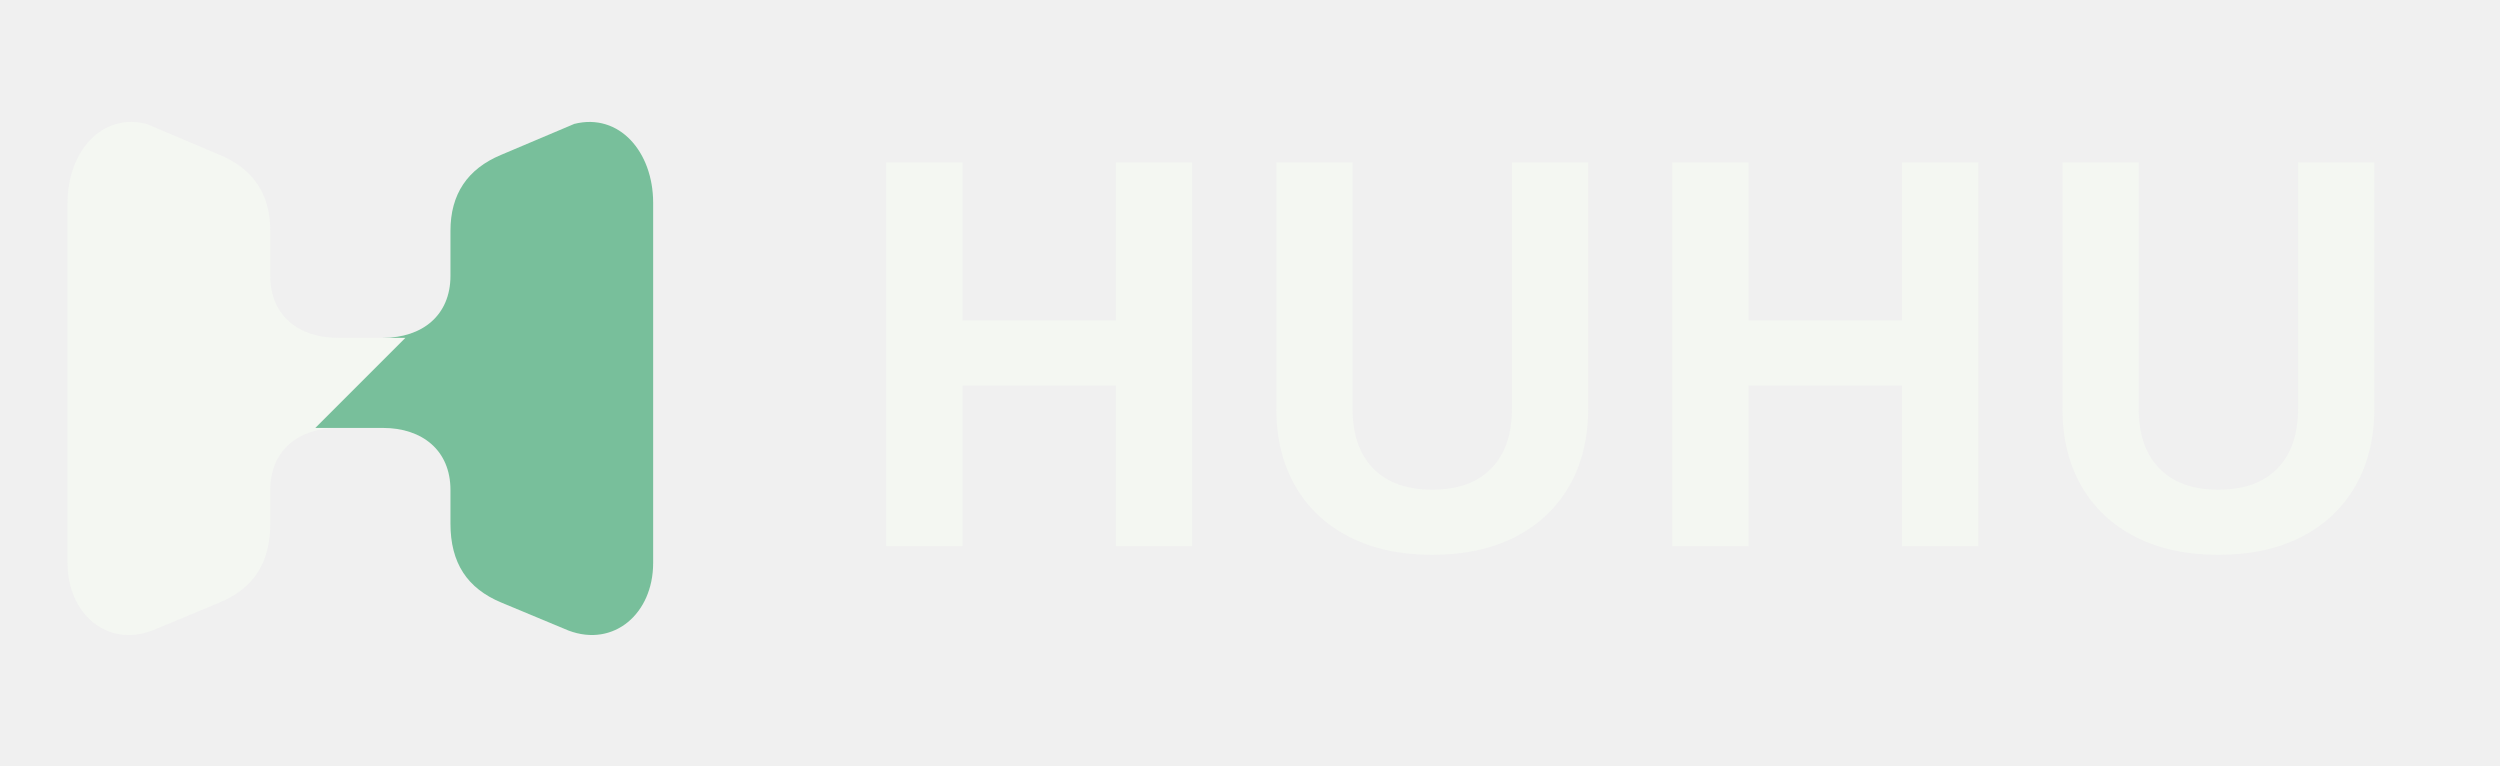
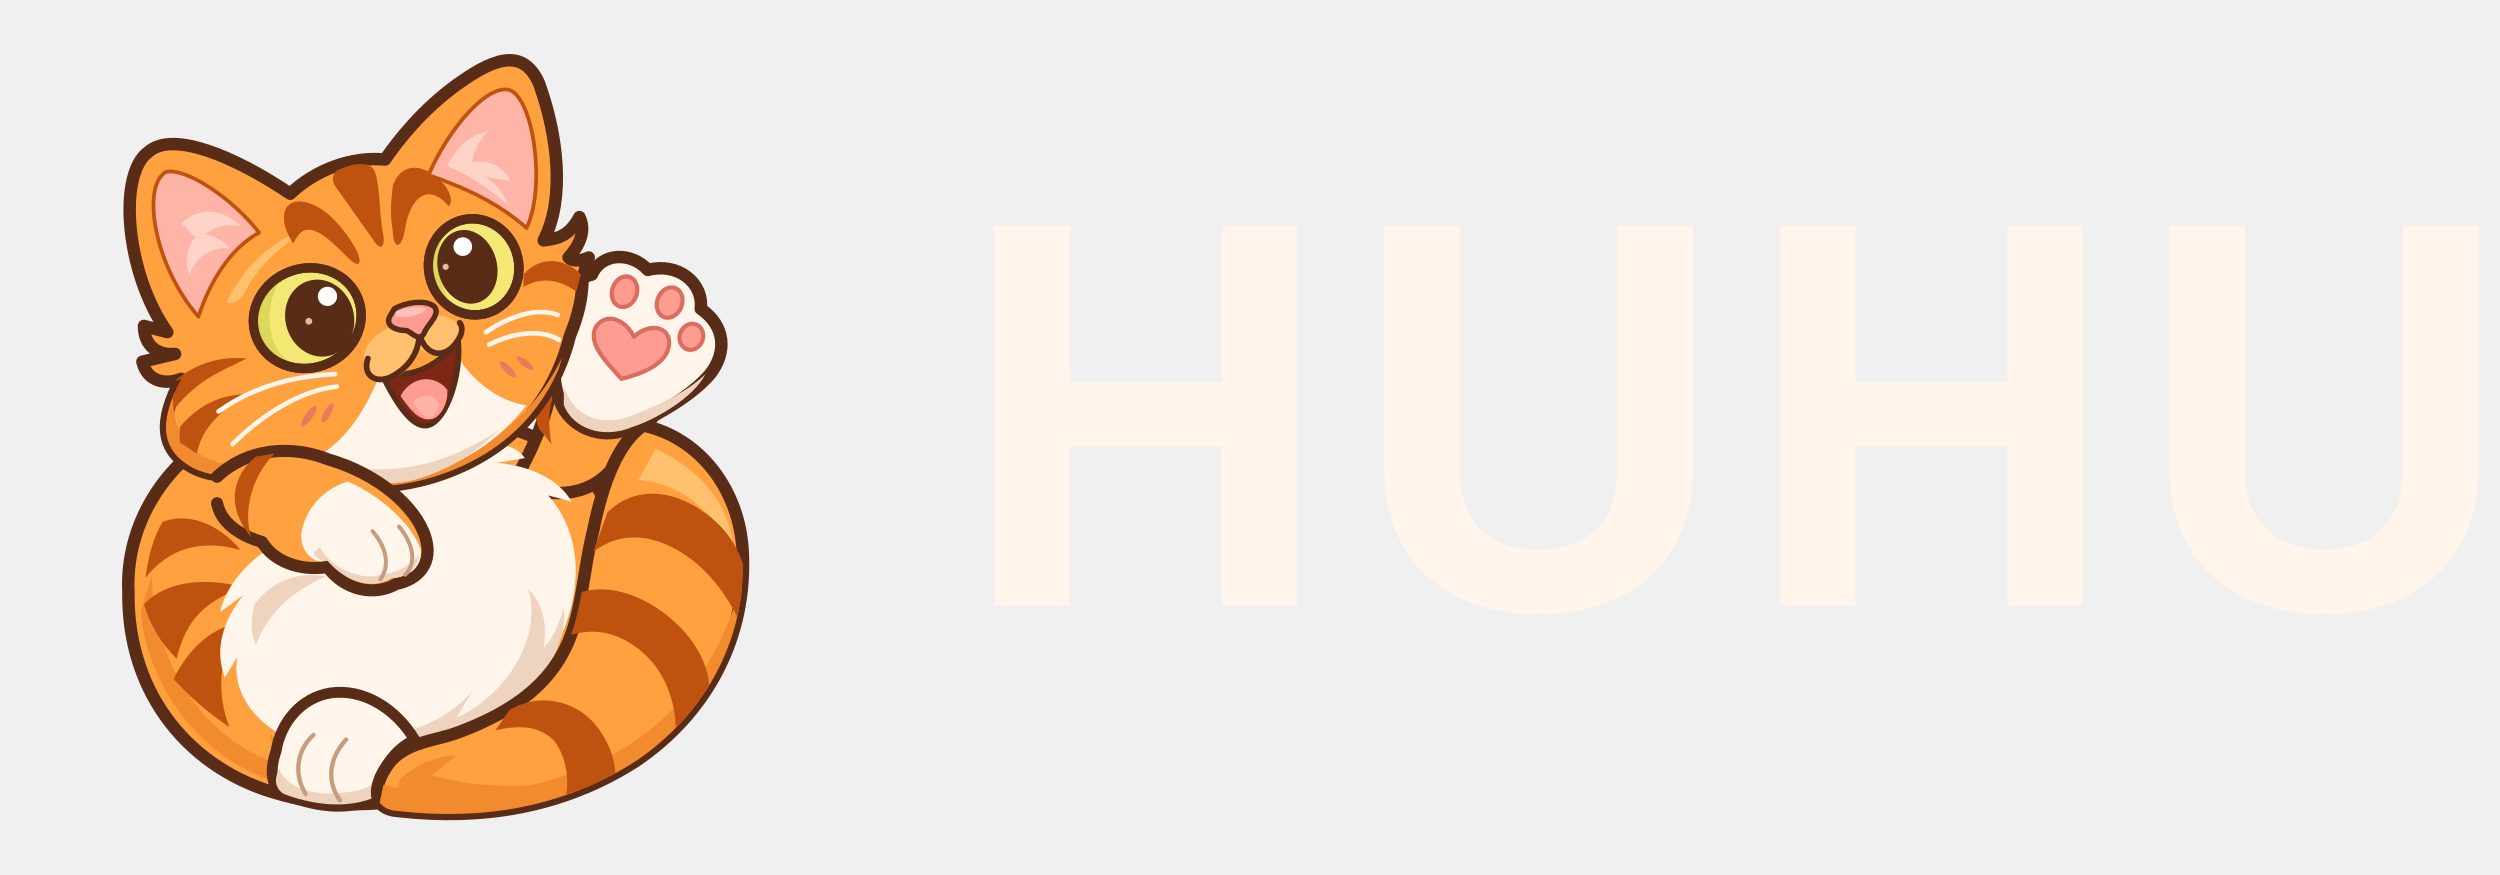
- <svg xmlns="http://www.w3.org/2000/svg" width="444" height="136" viewBox="0 0 444 136" role="img">
-   <g transform="translate(0 4) scale(.5)">
-     <path fill="#F4F7F2" d="M52 36C36 32 24 46 24 64V192C24 210 38 222 54 216L78 206C90 201 96 192 96 178V166C96 152 106 144 120 144H136C150 144 160 152 160 166V178C160 192 166 201 178 206L202 216C218 222 232 210 232 192V64C232 46 220 32 204 36L178 47C166 52 160 61 160 74V90C160 104 150 112 136 112H120C106 112 96 104 96 90V74C96 61 90 52 78 47L52 36Z" />
-     <path fill="#78BF9B" d="M204 36C220 32 232 46 232 64V192C232 210 218 222 202 216L178 206C166 201 160 192 160 178V166C160 152 150 144 136 144H112L144 112H136C150 112 160 104 160 90V74C160 61 166 52 178 47L204 36Z" />
+ <svg xmlns="http://www.w3.org/2000/svg" width="640" height="224" viewBox="0 0 640 224" role="img">
+   <g color="#592C18" transform="translate(0 0) scale(0.4375)">
+     <g id="logo-dark-huhu-mascot" transform="translate(26 26) scale(.91)" stroke="#592C18" stroke-linecap="round" stroke-linejoin="round">
+       <defs>
+         <clipPath id="logo-dark-huhu-tail-clip">
+           <path d="M385 245C422 253 447 287 449 326C452 381 426 430 380 461C333 491 281 499 228 493C210 492 211 477 221 463C232 448 252 448 267 442C299 430 321 414 333 392C346 369 346 339 353 312C359 282 369 256 385 245Z" />
+         </clipPath>
+         <clipPath id="logo-dark-huhu-head-clip">
+           <path d="M158 96C124 73 83 55 67 69C47 83 52 147 79 185L64 181C64 194 73 200 84 199L63 204C66 217 78 219 88 215C73 243 75 261 95 272C114 282 135 276 151 266C182 291 233 289 273 269C311 250 330 219 338 187C343 175 346 163 346 150L350 137C343 140 339 139 337 137C347 126 347 117 344 111C337 124 329 125 321 126C335 99 330 58 318 25C307 0 286 11 265 26C243 42 228 61 219 74C198 72 175 80 158 96Z" />
+         </clipPath>
+         <clipPath id="logo-dark-huhu-left-eye-clip">
+           <ellipse cx="169" cy="176" rx="35" ry="32" transform="rotate(-20 169 176)" />
+         </clipPath>
+         <clipPath id="logo-dark-huhu-right-eye-clip">
+           <ellipse cx="276" cy="143" rx="29" ry="31" transform="rotate(-13 276 143)" />
+         </clipPath>
+       </defs>
+       <path fill="#FFA13F" stroke-width="8" d="M110 252C77 271 52 309 54 352C53 419 95 467 151 482C191 494 243 489 283 471C327 451 355 413 367 368C378 324 364 286 337 265C291 230 169 222 110 252Z" />
+       <path fill="#F28A2E" stroke="none" d="M69 342C71 406 109 449 149 462L145 443L159 461L164 477C112 471 66 420 62 364Z" />
+       <path fill="#BF520F" stroke="none" d="M76 307C91 301 111 307 126 325C100 318 80 324 65 343C67 327 71 315 76 307ZM64 360C77 346 101 342 128 349C103 358 91 370 85 395C74 384 68 373 64 360ZM83 408C94 386 110 374 126 372C111 394 111 419 119 439C104 429 93 419 83 408Z" />
+       <path fill="#FFA13F" stroke-width="8" d="M305 276C317 254 325 233 328 210L336 179L402 207C400 232 380 260 360 278C345 291 324 291 305 283" />
+       <path fill="#BF520F" stroke="none" d="M318 247C311 230 319 210 330 199L331 219C325 228 323 239 326 257Z" />
+       <path fill="#FFF5EA" stroke="none" d="M190 253C212 244 244 246 268 255C286 258 300 254 309 266L291 269C313 271 331 280 339 294L324 290C349 319 345 358 327 391C313 419 286 440 249 451C215 461 168 457 146 440C129 428 121 411 124 394L116 407C109 389 115 370 128 354L113 365C118 342 140 324 162 314C165 288 174 266 190 253Z" />
+       <path fill="#EED4BF" stroke="none" d="M311 350C321 384 294 420 265 433L275 416C251 444 204 452 176 445C206 459 244 455 271 444C310 428 337 392 334 362C330 376 326 383 321 388C324 370 319 358 311 350ZM135 360C147 344 164 339 181 342C159 352 144 365 136 386C132 378 133 369 135 360Z" />
+       <path fill="#FFF5EA" stroke-width="7" d="M149 454C152 436 165 420 184 417C205 414 226 427 238 447C223 455 216 467 215 483C196 495 170 489 154 482C145 477 145 466 149 454Z" />
+       <path fill="#EED4BF" stroke="none" d="M151 466C157 481 179 483 193 481C204 480 211 477 217 471L215 483C194 493 170 488 154 482C149 479 147 473 151 466Z" />
+       <path fill="none" stroke="#C79D80" stroke-width="2.8" d="M173 444C161 455 161 471 168 482M194 447C182 460 182 475 190 486" />
+       <path fill="#FFA13F" stroke-width="8" d="M385 245C422 253 447 287 449 326C452 381 426 430 380 461C333 491 281 499 228 493C210 492 211 477 221 463C232 448 252 448 267 442C299 430 321 414 333 392C346 369 346 339 353 312C359 282 369 256 385 245Z" />
+       <g clip-path="url(#logo-dark-huhu-tail-clip)" stroke="none">
+         <path fill="#FFC16D" d="M393 260C421 273 441 295 443 325C428 298 408 282 382 280Z" />
+         <path fill="#F28A2E" d="M218 476C283 493 356 471 395 436C425 410 441 374 448 347L454 386L432 446L369 491L269 510L214 495Z" />
+         <path fill="#BF520F" d="M362 301C379 284 403 286 423 300C442 313 450 330 452 348L446 369C431 339 410 323 389 318C374 315 363 319 353 326ZM340 354C363 344 391 356 410 376C423 390 429 406 427 419L406 439C405 417 396 399 381 388C365 376 349 375 332 382ZM299 428C319 416 344 422 357 441C368 457 369 472 365 482L333 493C339 476 336 459 328 448C319 439 308 437 290 441Z" />
+         <path fill="#F28A2E" d="M229 472C241 462 252 458 265 457L249 470C271 476 293 478 320 476C288 492 250 491 225 485Z" />
+       </g>
+       <path fill="#FFF5EA" stroke-width="8" d="M335 177C330 166 341 150 352 148C358 134 377 133 388 145C407 140 424 153 422 170C438 181 439 198 428 212C416 226 396 237 378 246C361 255 341 248 333 233C326 219 325 191 335 177Z" />
+       <path fill="#EED4BF" stroke="none" d="M334 220C340 239 357 246 377 239C395 232 414 223 425 212C417 228 391 242 378 246C359 254 340 247 334 232Z" />
+       <g fill="#FF9C91" stroke="#DA6D5F" stroke-width="2.7">
+         <ellipse cx="373" cy="159" rx="8" ry="10" transform="rotate(18 373 159)" />
+         <ellipse cx="402" cy="166" rx="8" ry="10" transform="rotate(22 402 166)" />
+         <ellipse cx="416" cy="188" rx="7.5" ry="8.5" transform="rotate(20 416 188)" />
+         <path d="M371 215C359 202 349 191 355 181C363 171 375 179 379 188C391 177 405 183 401 196C398 206 384 212 371 215Z" />
+       </g>
+       <path fill="#FFA13F" stroke-width="8" d="M158 96C124 73 83 55 67 69C47 83 52 147 79 185L64 181C64 194 73 200 84 199L63 204C66 217 78 219 88 215C73 243 75 261 95 272C114 282 135 276 151 266C182 291 233 289 273 269C311 250 330 219 338 187C343 175 346 163 346 150L350 137C343 140 339 139 337 137C347 126 347 117 344 111C337 124 329 125 321 126C335 99 330 58 318 25C307 0 286 11 265 26C243 42 228 61 219 74C198 72 175 80 158 96Z" />
+       <g clip-path="url(#logo-dark-huhu-head-clip)" stroke="none">
+         <path fill="#F28A2E" d="M86 215C79 238 85 259 109 268C136 276 154 261 165 258C198 281 245 275 273 262C306 246 324 220 333 201C323 237 301 259 274 272C240 292 192 292 151 272C123 290 91 283 79 264C69 247 75 229 86 215Z" />
+         <path fill="#FFC16D" d="M117 166C129 140 151 123 176 115C151 129 136 144 128 161C125 165 121 167 117 166Z" />
+         <path fill="#FFF5EA" d="M179 263C201 248 210 225 216 212C231 220 250 213 265 199C274 216 293 230 310 232C292 255 269 270 239 278C218 283 194 278 179 263Z" />
+         <path fill="#EED4BF" d="M180 267C218 281 260 270 292 248C276 264 259 274 238 280C215 286 196 279 180 267Z" />
+         <path fill="#BF520F" d="M160 128C150 113 153 100 165 101C179 102 193 118 201 133C205 143 201 143 195 137C179 121 168 111 160 128ZM188 81C199 76 209 75 212 81C216 89 215 109 218 123C219 132 215 132 211 125L189 94C185 89 184 85 188 81ZM224 91C231 71 251 80 259 93C262 98 262 102 260 104C249 91 238 95 233 113L231 123C228 133 224 129 224 120C222 109 223 100 224 91Z" />
+         <path fill="#BF520F" d="M82 218C95 206 112 200 130 202C114 210 99 215 83 235ZM87 246C99 232 113 225 130 225C111 237 101 248 98 263L87 256ZM308 148C319 135 336 138 345 148L342 159C330 150 318 150 308 156Z" />
+       </g>
+       <path fill="#FFB4A8" stroke="#BF520F" stroke-width="2.4" d="M138 121C121 99 91 79 78 82C62 92 71 143 99 175C107 151 120 131 138 121Z" />
+       <path fill="#FFD4C8" stroke="none" d="M88 115C101 103 117 107 126 117C115 115 109 118 103 122C112 124 117 128 119 131C104 130 97 139 93 148C90 138 92 130 97 124Z" />
+       <path fill="#FFB4A8" stroke="#BF520F" stroke-width="2.4" d="M247 84C258 58 282 27 298 29C314 32 323 91 310 118C293 103 273 93 247 84Z" />
+       <path fill="#FFD4C8" stroke="none" d="M259 78C265 66 274 58 285 56C279 63 276 68 275 76C287 73 296 80 300 88L283 85C292 90 296 98 298 103C287 94 275 85 259 78Z" />
+       <ellipse cx="169" cy="176" rx="35" ry="32" transform="rotate(-20 169 176)" fill="#F4E875" stroke-width="6" />
+       <path fill="#DDD75A" stroke="none" clip-path="url(#logo-dark-huhu-left-eye-clip)" d="M153 150C142 164 141 191 156 203C143 201 135 192 133 180C130 164 139 154 153 150Z" />
+       <ellipse cx="169" cy="176" rx="35" ry="32" transform="rotate(-20 169 176)" fill="none" stroke-width="6" />
+       <ellipse cx="177" cy="176" rx="22" ry="25" transform="rotate(-17 177 176)" fill="#592C18" stroke="none" />
+       <circle cx="182" cy="162" r="6.2" fill="#FFFFFF" stroke="none" />
+       <circle cx="170" cy="178" r="2.2" fill="#DABCA7" stroke="none" />
+       <ellipse cx="276" cy="143" rx="29" ry="31" transform="rotate(-13 276 143)" fill="#F4E875" stroke-width="6" />
+       <path fill="#DDD75A" stroke="none" clip-path="url(#logo-dark-huhu-right-eye-clip)" d="M258 120C250 133 253 156 263 168C249 165 245 150 249 136C250 129 253 123 258 120Z" />
+       <ellipse cx="276" cy="143" rx="29" ry="31" transform="rotate(-13 276 143)" fill="none" stroke-width="6" />
+       <ellipse cx="272" cy="143" rx="19" ry="24" transform="rotate(-15 272 143)" fill="#592C18" stroke="none" />
+       <circle cx="269" cy="130" r="6" fill="#FFFFFF" stroke="none" />
+       <circle cx="258" cy="143" r="2" fill="#DABCA7" stroke="none" />
+       <path fill="#7D2816" stroke-width="3.6" d="M216 210C232 216 251 209 266 191C268 208 261 237 249 244C238 250 226 231 216 210Z" />
+       <path fill="#FF9C91" stroke="none" d="M229 226C236 213 251 212 259 222C260 231 254 241 248 241C241 242 235 235 229 226Z" />
+       <path fill="#FFB4A8" stroke="none" d="M237 230C242 224 251 224 254 232C252 237 250 240 247 240C243 239 240 235 237 230Z" />
+       <path fill="#FFC16D" stroke="none" d="M236 181C225 178 211 186 207 195C202 206 209 217 218 216C230 215 240 204 241 195C250 203 262 199 267 190C271 179 258 172 248 175Z" />
+       <path fill="none" stroke-width="3.7" d="M208 202C204 213 214 220 226 212C237 205 241 195 241 186M241 186C245 201 258 203 266 190C270 184 268 180 267 179" />
+       <path fill="#FF9C91" stroke-width="3.5" d="M225 170C232 166 244 164 250 168C256 173 246 180 244 186C241 191 237 186 233 184C226 184 219 181 222 175Z" />
+       <path fill="#FFC1B8" stroke="none" d="M226 172C232 169 242 168 246 170C242 174 234 176 226 175Z" />
+       <g fill="none" stroke="#FFF5EA" stroke-width="3">
+         <path d="M112 236C137 218 165 213 187 212M121 257C143 235 168 222 188 220M284 185C300 174 318 169 330 174M286 193C302 185 320 183 331 190" />
+       </g>
+       <g fill="#EB7A5D" stroke="none">
+         <ellipse cx="170" cy="239" rx="2.4" ry="8" transform="rotate(36 170 239)" />
+         <ellipse cx="182" cy="237" rx="2.2" ry="7" transform="rotate(29 182 237)" />
+         <ellipse cx="298" cy="209" rx="2.3" ry="7" transform="rotate(-45 298 209)" />
+         <ellipse cx="309" cy="205" rx="2.1" ry="6.5" transform="rotate(-52 309 205)" />
+       </g>
+       <path fill="#FFA13F" stroke-width="7.8" d="M111 278C130 260 158 257 183 267C214 276 239 297 245 317C250 333 241 344 226 347C212 355 193 351 182 336C164 339 147 332 140 320C130 317 114 310 111 295" />
+       <path fill="#BF520F" stroke="none" d="M136 265C120 278 117 298 133 317C128 302 132 279 148 263Z" />
+       <path fill="#FFF5EA" stroke="none" d="M195 281C218 291 237 310 242 325C243 338 232 343 223 343C211 351 194 345 182 331C175 336 165 327 165 316C167 299 179 286 195 281Z" />
+       <path fill="#EED4BF" stroke="none" d="M177 323C184 337 204 345 216 341C226 340 236 335 241 328C239 339 231 343 223 343C210 351 193 345 182 332C178 333 175 330 173 327Z" />
+       <path fill="none" stroke="#C79D80" stroke-width="2.6" d="M211 313C222 326 221 337 216 344M228 310C238 322 239 334 232 341" />
+     </g>
  </g>
-   <g fill="#F4F7F2">
-     <path d="M77 0V710H218V372L154.5 417.5H565.5L502 372V710H643V0H502V342L565.5 297H154.5L218 342V0Z" transform="translate(150 97) scale(0.096 -0.096)" />
-     <path d="M350.5 -16Q262.441 -16 197.47 17.0Q132.5 50 97.25 110.987Q62 171.975 62 255V710H203V255Q203 183.094 241.25 143.797Q279.5 104.5 350.5 104.5Q421.5 104.5 459.75 143.797Q498 183.094 498 255V710H639V255Q639 171.975 603.75 110.987Q568.5 50 503.748 17.0Q438.995 -16 350.5 -16Z" transform="translate(220.72 97) scale(0.096 -0.096)" />
-     <path d="M77 0V710H218V372L154.5 417.5H565.5L502 372V710H643V0H502V342L565.5 297H154.5L218 342V0Z" transform="translate(289.616 97) scale(0.096 -0.096)" />
-     <path d="M350.5 -16Q262.441 -16 197.47 17.0Q132.5 50 97.25 110.987Q62 171.975 62 255V710H203V255Q203 183.094 241.25 143.797Q279.5 104.5 350.5 104.5Q421.5 104.5 459.75 143.797Q498 183.094 498 255V710H639V255Q639 171.975 603.75 110.987Q568.5 50 503.748 17.0Q438.995 -16 350.5 -16Z" transform="translate(360.336 97) scale(0.096 -0.096)" />
+   <g fill="#FFF5EA">
+     <path d="M77 0V710H218V372L154.5 417.5H565.5L502 372V710H643V0H502V342L565.5 297H154.5L218 342V0Z" transform="translate(244 155) scale(0.137 -0.137)" />
+     <path d="M350.5 -16Q262.441 -16 197.47 17.0Q132.5 50 97.25 110.987Q62 171.975 62 255V710H203V255Q203 183.094 241.25 143.797Q279.5 104.5 350.5 104.5Q421.5 104.5 459.75 143.797Q498 183.094 498 255V710H639V255Q639 171.975 603.75 110.987Q568.5 50 503.748 17.0Q438.995 -16 350.5 -16Z" transform="translate(345.84 155) scale(0.137 -0.137)" />
+     <path d="M77 0V710H218V372L154.5 417.5H565.5L502 372V710H643V0H502V342L565.5 297H154.5L218 342V0Z" transform="translate(445.077 155) scale(0.137 -0.137)" />
+     <path d="M350.5 -16Q262.441 -16 197.47 17.0Q132.5 50 97.25 110.987Q62 171.975 62 255V710H203V255Q203 183.094 241.25 143.797Q279.5 104.5 350.5 104.5Q421.5 104.5 459.75 143.797Q498 183.094 498 255V710H639V255Q639 171.975 603.75 110.987Q568.5 50 503.748 17.0Q438.995 -16 350.5 -16Z" transform="translate(546.917 155) scale(0.137 -0.137)" />
  </g>
</svg>
